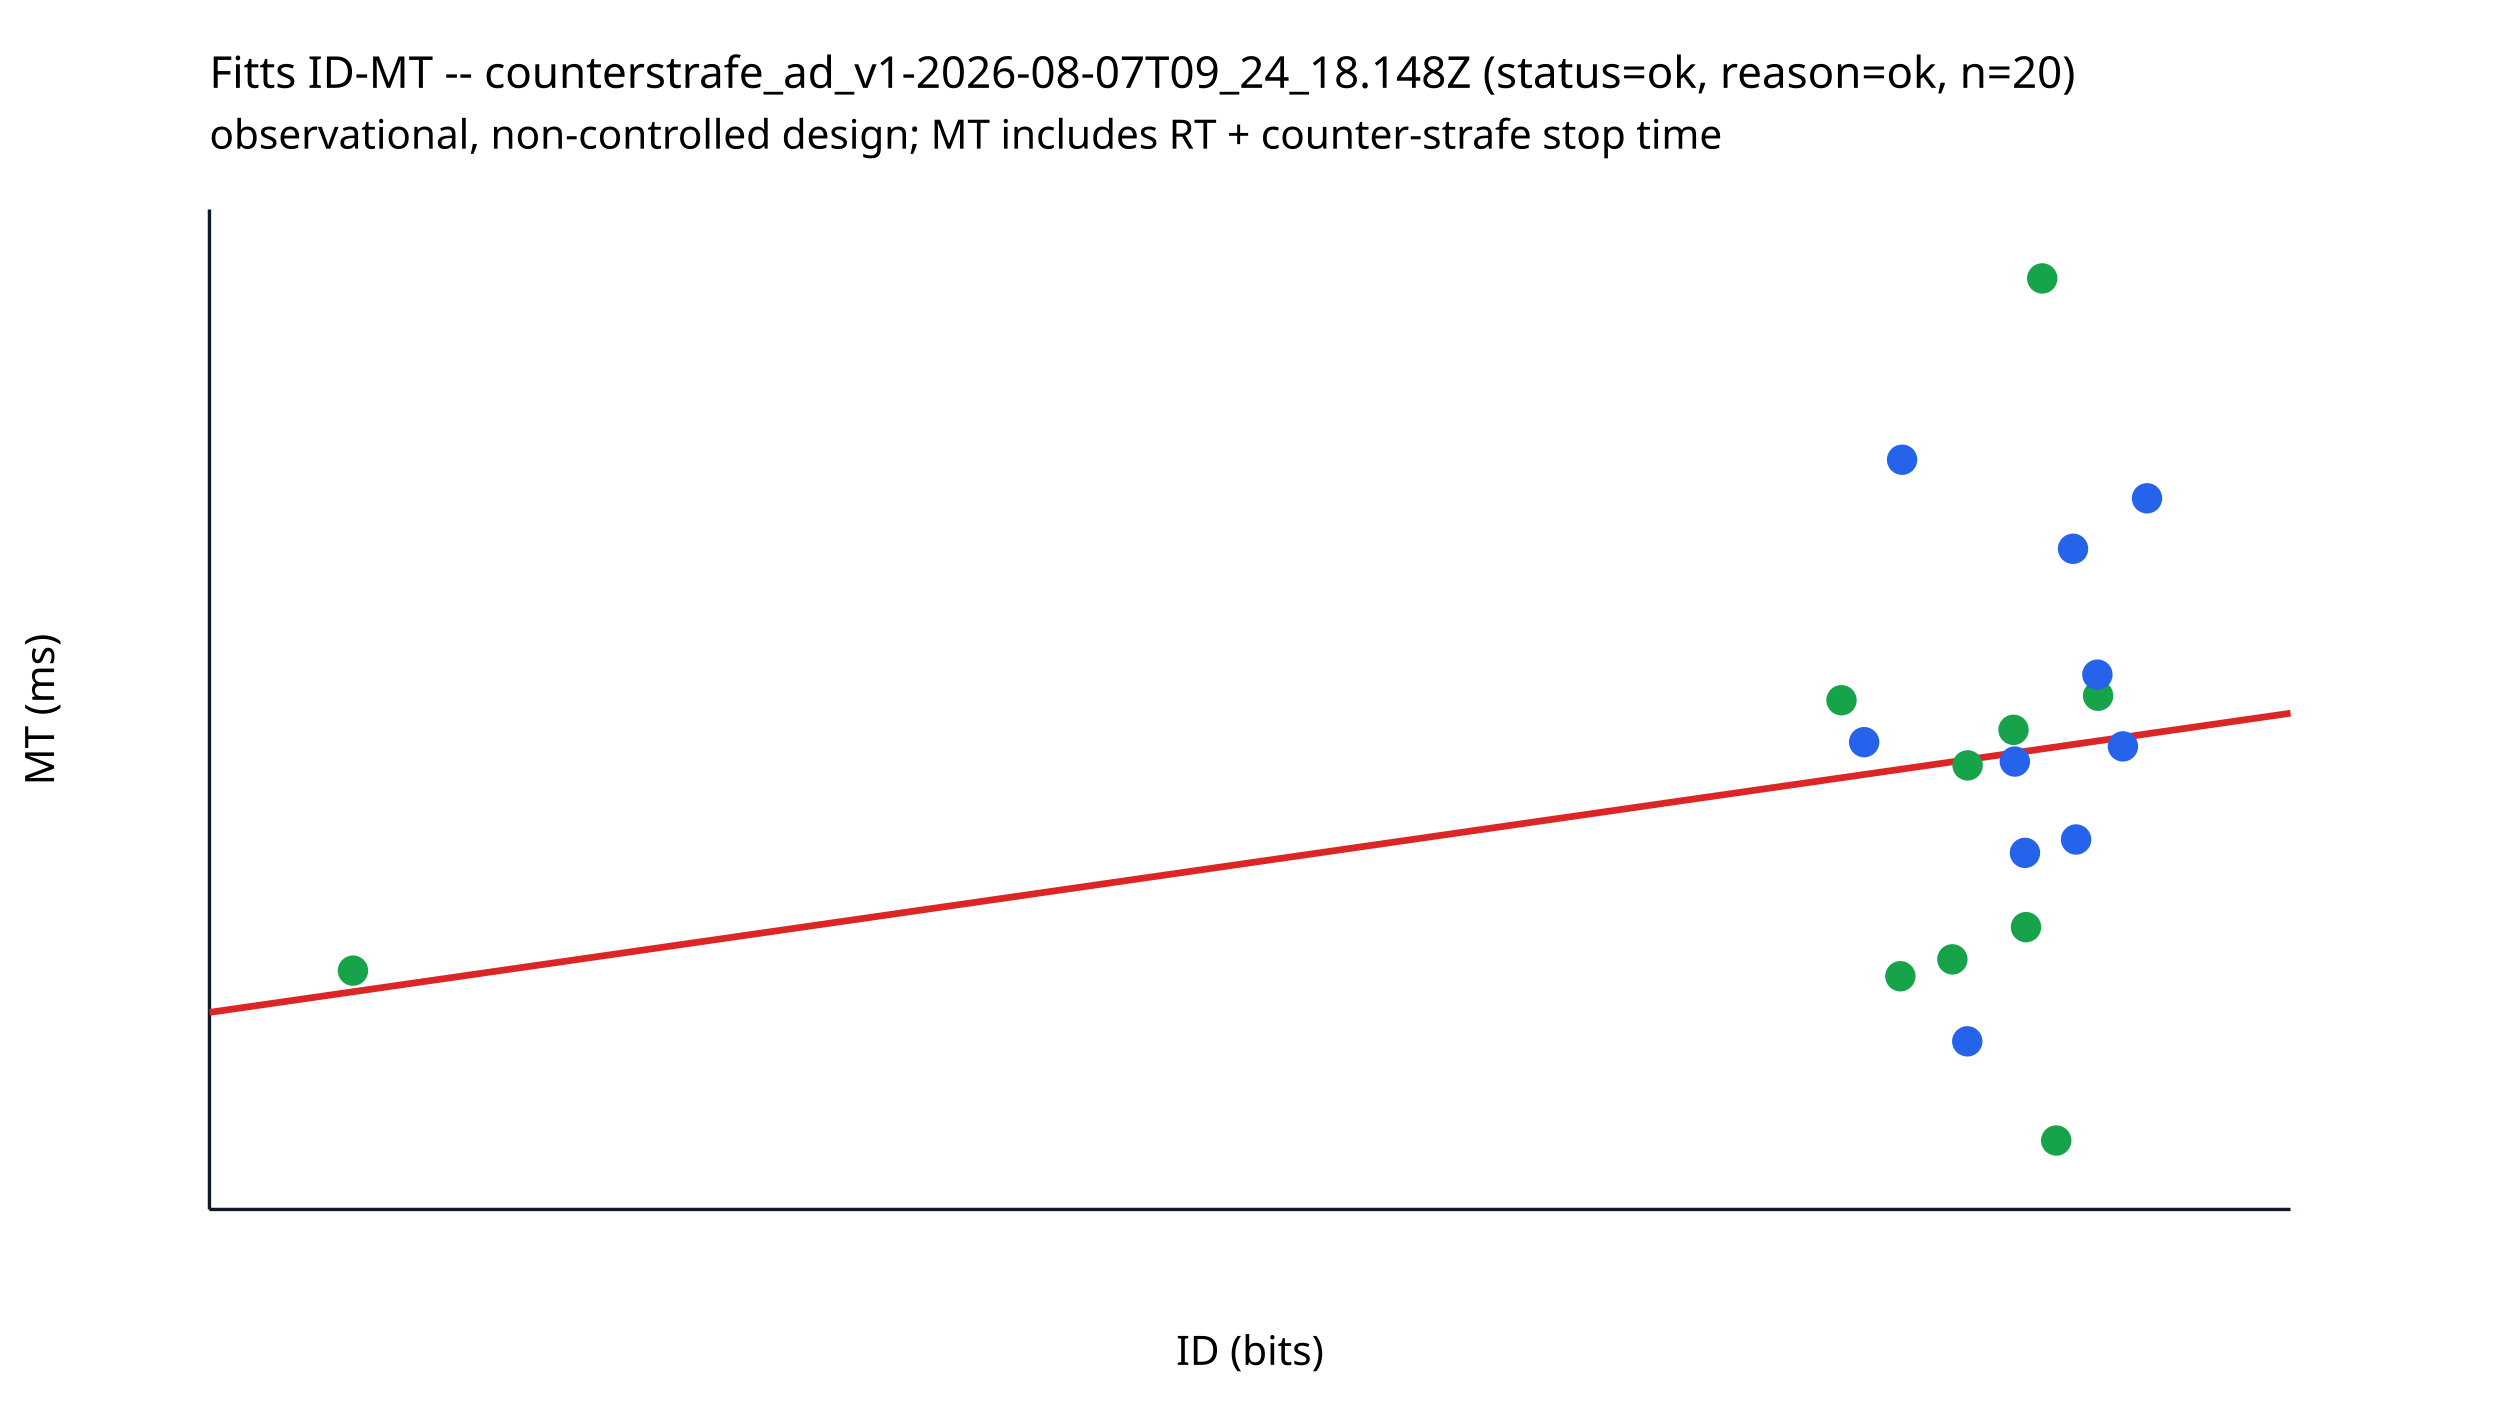
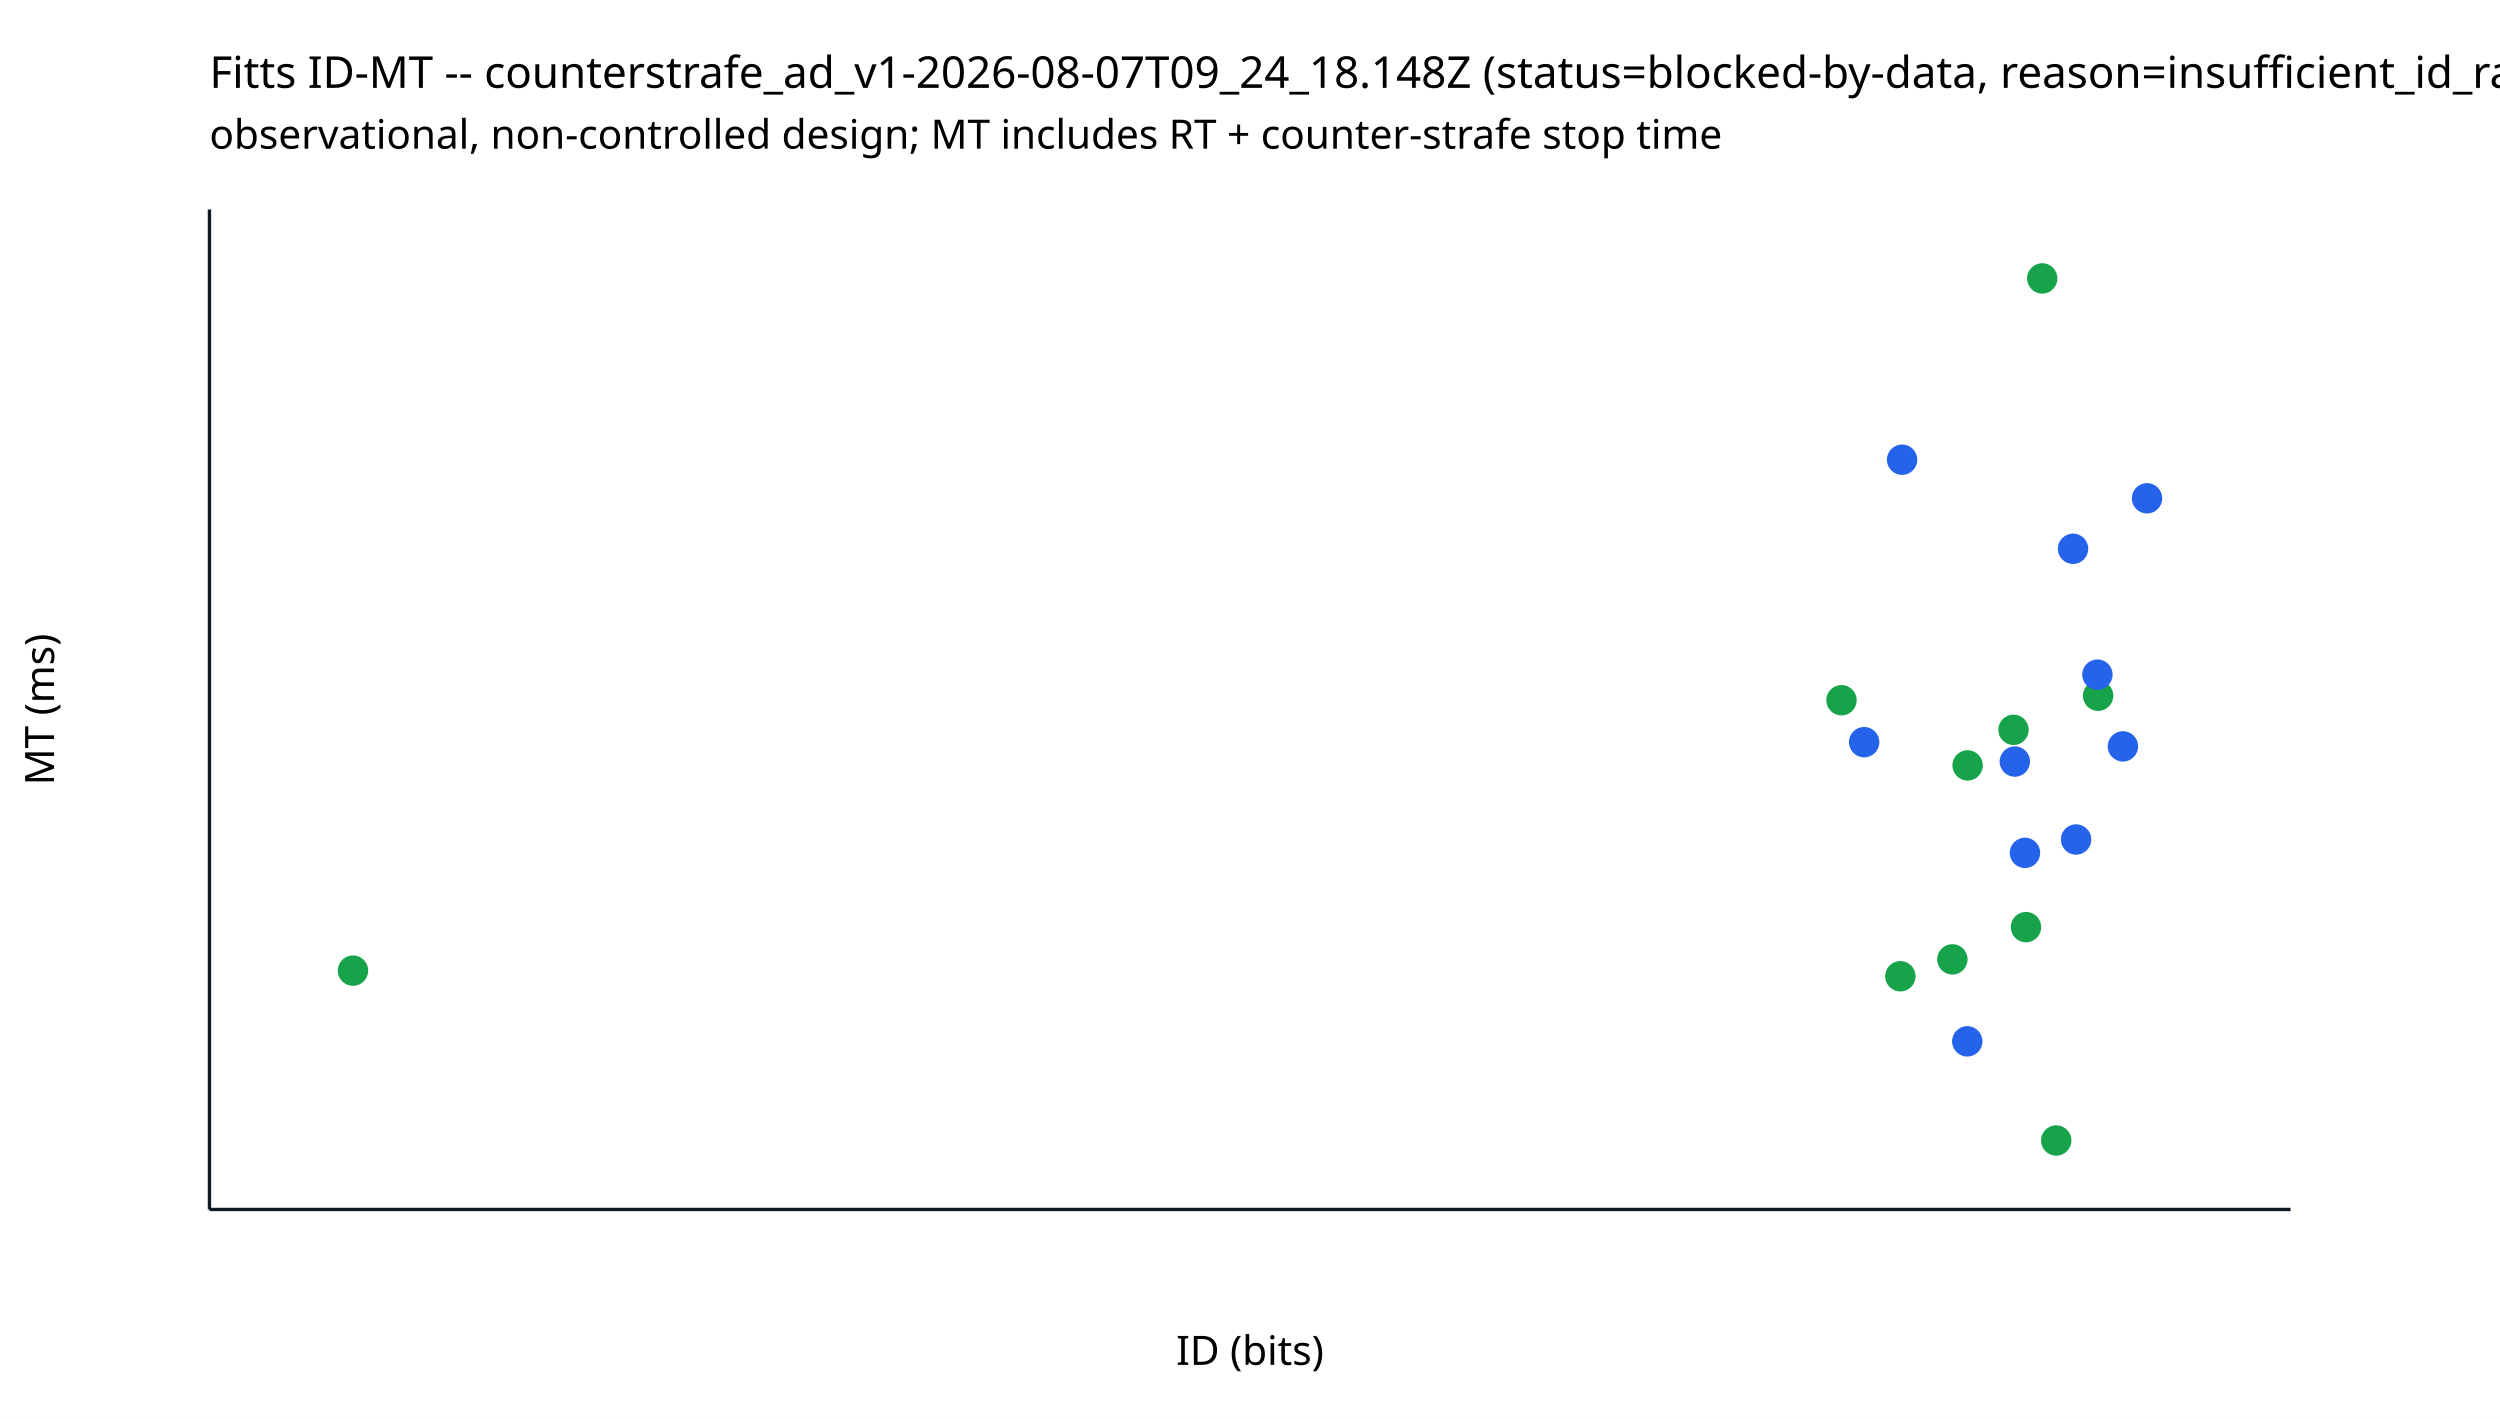
<svg xmlns="http://www.w3.org/2000/svg" width="740" height="420" viewBox="0 0 740 420">
  <rect width="100%" height="100%" fill="white" />
  <line x1="62" y1="358" x2="678" y2="358" stroke="#111827" />
  <line x1="62" y1="62" x2="62" y2="358" stroke="#111827" />
-   <line x1="62.00" y1="299.66" x2="678.00" y2="211.10" stroke="#dc2626" stroke-width="2" />
  <circle cx="104.48" cy="287.31" r="4.5" fill="#16a34a" />
  <circle cx="635.52" cy="147.50" r="4.5" fill="#2563eb" />
  <circle cx="604.50" cy="82.41" r="4.5" fill="#16a34a" />
  <circle cx="551.79" cy="219.68" r="4.5" fill="#2563eb" />
  <circle cx="582.41" cy="226.56" r="4.5" fill="#16a34a" />
  <circle cx="614.52" cy="248.49" r="4.5" fill="#2563eb" />
  <circle cx="545.08" cy="207.27" r="4.5" fill="#16a34a" />
  <circle cx="596.39" cy="225.42" r="4.5" fill="#2563eb" />
  <circle cx="562.51" cy="288.97" r="4.5" fill="#16a34a" />
  <circle cx="599.39" cy="252.45" r="4.5" fill="#2563eb" />
  <circle cx="621.04" cy="205.94" r="4.5" fill="#16a34a" />
  <circle cx="582.31" cy="308.24" r="4.5" fill="#2563eb" />
  <circle cx="608.64" cy="337.59" r="4.5" fill="#16a34a" />
  <circle cx="563.02" cy="136.08" r="4.5" fill="#2563eb" />
  <circle cx="596.00" cy="216.03" r="4.5" fill="#16a34a" />
  <circle cx="628.38" cy="220.93" r="4.5" fill="#2563eb" />
  <circle cx="599.69" cy="274.43" r="4.5" fill="#16a34a" />
  <circle cx="613.62" cy="162.44" r="4.5" fill="#2563eb" />
  <circle cx="577.90" cy="283.97" r="4.5" fill="#16a34a" />
  <circle cx="620.83" cy="199.69" r="4.5" fill="#2563eb" />
-   <text x="62" y="26" font-family="sans-serif" font-size="13">Fitts ID-MT -- counterstrafe_ad_v1-2026-08-07T09_24_18.148Z (status=ok, reason=ok, n=20)</text>
+   <text x="62" y="26" font-family="sans-serif" font-size="13">Fitts ID-MT -- counterstrafe_ad_v1-2026-08-07T09_24_18.148Z (status=blocked-by-data, reason=insufficient_id_range, n=20)</text>
  <text x="62" y="44" font-family="sans-serif" font-size="12">observational, non-controlled design; MT includes RT + counter-strafe stop time</text>
  <text x="370" y="404" font-family="sans-serif" font-size="12" text-anchor="middle">ID (bits)</text>
  <text x="16" y="210" font-family="sans-serif" font-size="12" transform="rotate(-90 16 210)" text-anchor="middle">MT (ms)</text>
</svg>
